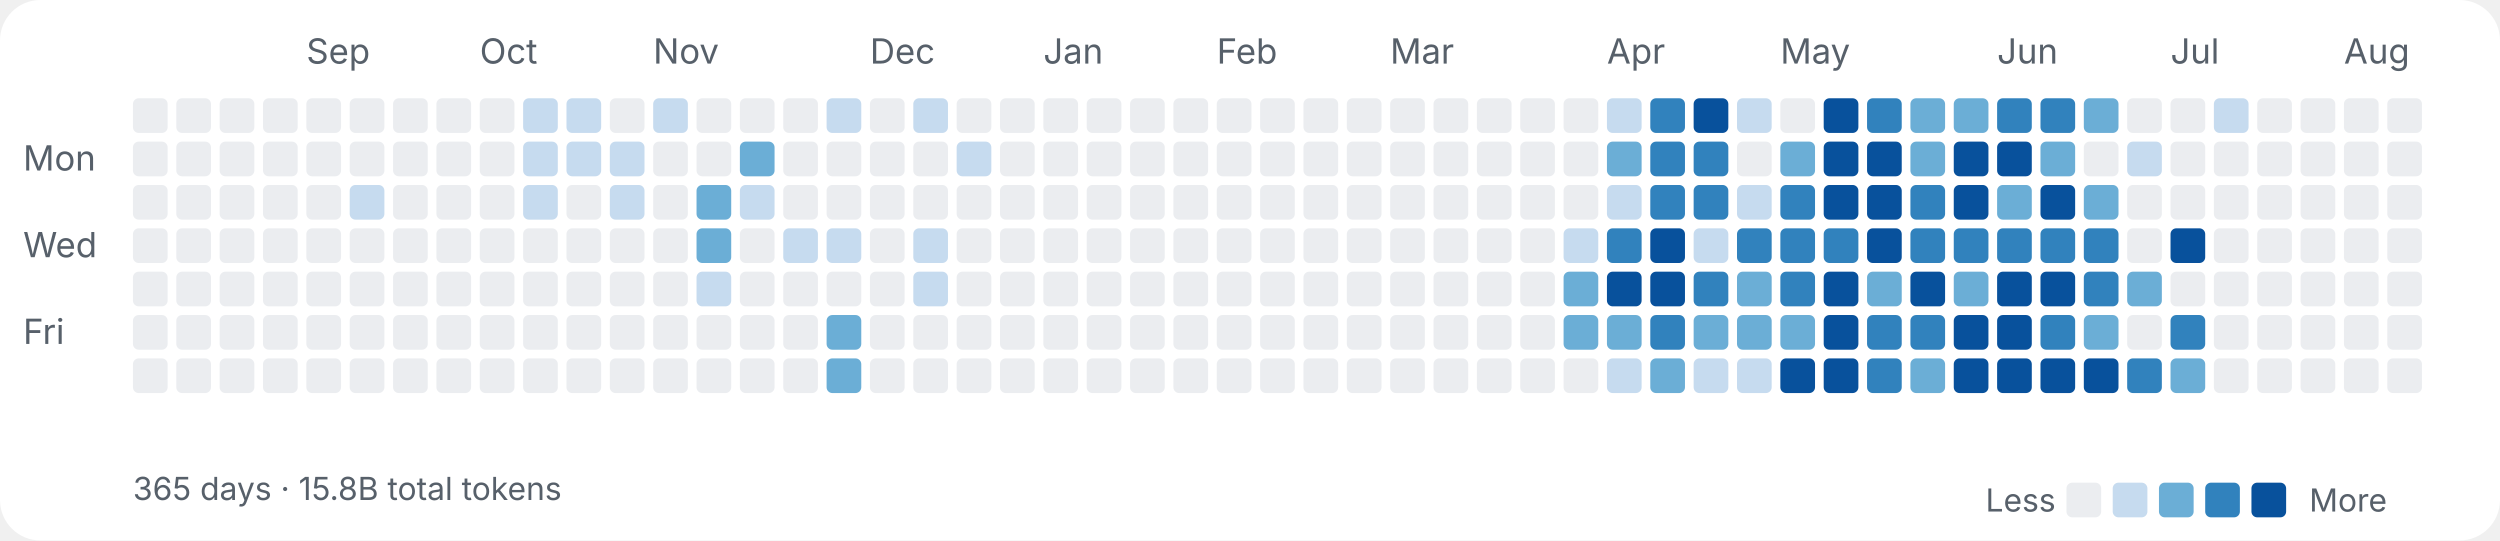
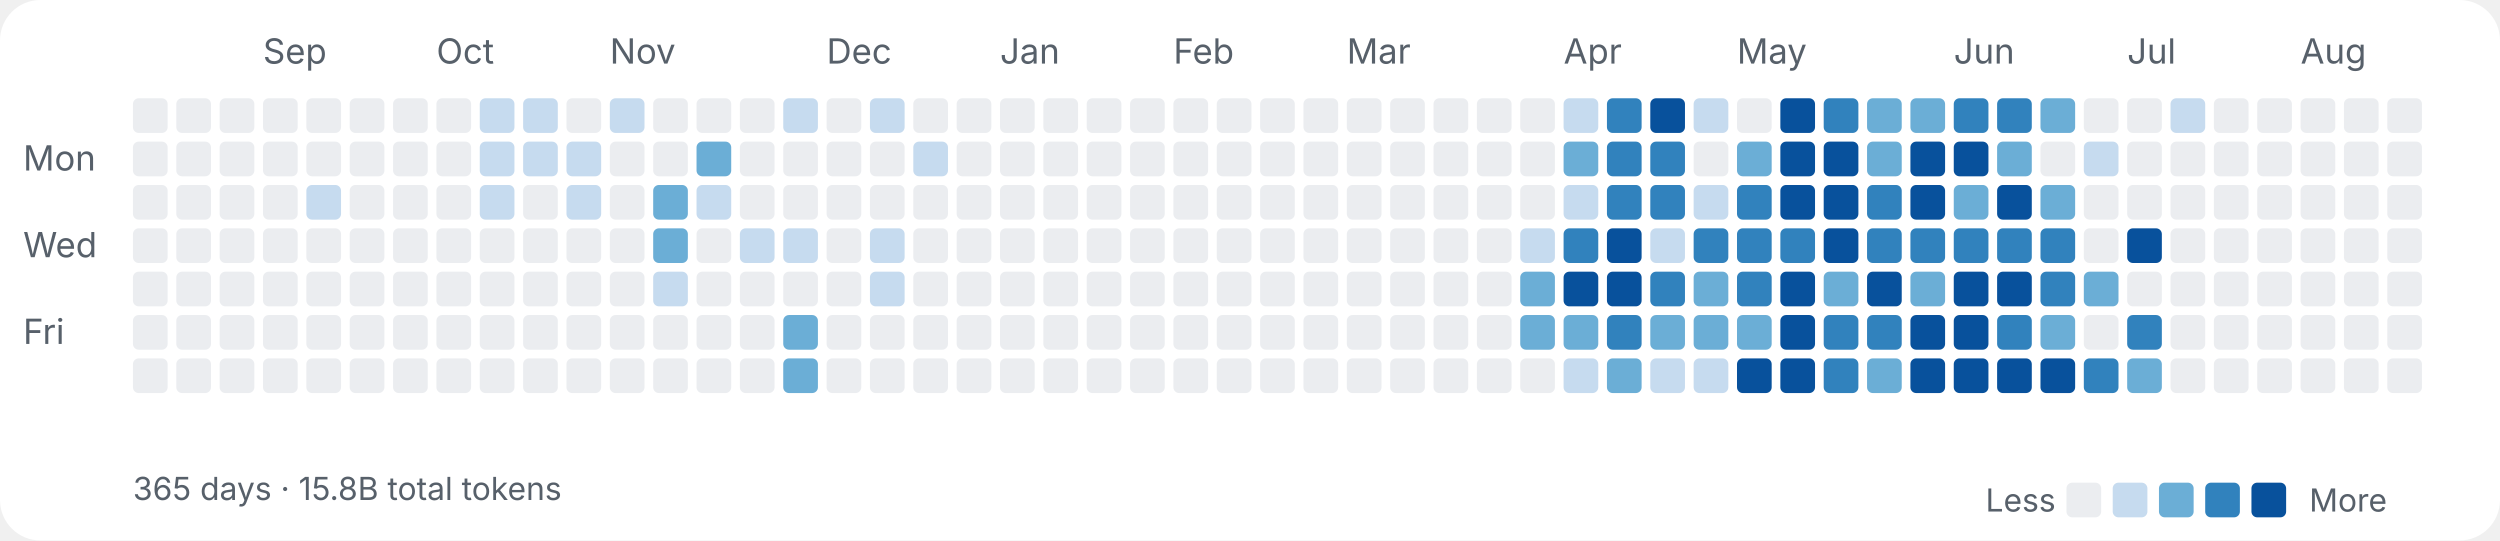
<svg xmlns="http://www.w3.org/2000/svg" width="865" height="187" viewBox="0 0 865 187" fill="none">
  <style>
.label{font:12px ui-sans-serif,system-ui,-apple-system,sans-serif;fill:#57606a}
.sub{font:11px ui-sans-serif,system-ui,-apple-system,sans-serif;fill:#57606a}
</style>
  <rect width="100%" height="100%" rx="14" fill="#ffffff" />
  <text class="label" x="8" y="59">Mon</text>
  <text class="label" x="8" y="89">Wed</text>
  <text class="label" x="8" y="119">Fri</text>
  <rect x="46" y="34" width="12" height="12" rx="2" fill="#ebedf0" />
  <rect x="46" y="49" width="12" height="12" rx="2" fill="#ebedf0" />
  <rect x="46" y="64" width="12" height="12" rx="2" fill="#ebedf0" />
  <rect x="46" y="79" width="12" height="12" rx="2" fill="#ebedf0" />
  <rect x="46" y="94" width="12" height="12" rx="2" fill="#ebedf0" />
  <rect x="46" y="109" width="12" height="12" rx="2" fill="#ebedf0" />
  <rect x="46" y="124" width="12" height="12" rx="2" fill="#ebedf0" />
  <rect x="61" y="34" width="12" height="12" rx="2" fill="#ebedf0" />
  <rect x="61" y="49" width="12" height="12" rx="2" fill="#ebedf0" />
  <rect x="61" y="64" width="12" height="12" rx="2" fill="#ebedf0" />
  <rect x="61" y="79" width="12" height="12" rx="2" fill="#ebedf0" />
  <rect x="61" y="94" width="12" height="12" rx="2" fill="#ebedf0" />
  <rect x="61" y="109" width="12" height="12" rx="2" fill="#ebedf0" />
  <rect x="61" y="124" width="12" height="12" rx="2" fill="#ebedf0" />
  <rect x="76" y="34" width="12" height="12" rx="2" fill="#ebedf0" />
  <rect x="76" y="49" width="12" height="12" rx="2" fill="#ebedf0" />
  <rect x="76" y="64" width="12" height="12" rx="2" fill="#ebedf0" />
  <rect x="76" y="79" width="12" height="12" rx="2" fill="#ebedf0" />
  <rect x="76" y="94" width="12" height="12" rx="2" fill="#ebedf0" />
  <rect x="76" y="109" width="12" height="12" rx="2" fill="#ebedf0" />
  <rect x="76" y="124" width="12" height="12" rx="2" fill="#ebedf0" />
+   <text class="label" x="91" y="22">Sep</text>
  <rect x="91" y="34" width="12" height="12" rx="2" fill="#ebedf0" />
  <rect x="91" y="49" width="12" height="12" rx="2" fill="#ebedf0" />
  <rect x="91" y="64" width="12" height="12" rx="2" fill="#ebedf0" />
  <rect x="91" y="79" width="12" height="12" rx="2" fill="#ebedf0" />
  <rect x="91" y="94" width="12" height="12" rx="2" fill="#ebedf0" />
  <rect x="91" y="109" width="12" height="12" rx="2" fill="#ebedf0" />
  <rect x="91" y="124" width="12" height="12" rx="2" fill="#ebedf0" />
-   <text class="label" x="106" y="22">Sep</text>
  <rect x="106" y="34" width="12" height="12" rx="2" fill="#ebedf0" />
  <rect x="106" y="49" width="12" height="12" rx="2" fill="#ebedf0" />
-   <rect x="106" y="64" width="12" height="12" rx="2" fill="#ebedf0" />
+   <rect x="106" y="64" width="12" height="12" rx="2" fill="#c6dbef" />
  <rect x="106" y="79" width="12" height="12" rx="2" fill="#ebedf0" />
  <rect x="106" y="94" width="12" height="12" rx="2" fill="#ebedf0" />
  <rect x="106" y="109" width="12" height="12" rx="2" fill="#ebedf0" />
  <rect x="106" y="124" width="12" height="12" rx="2" fill="#ebedf0" />
  <rect x="121" y="34" width="12" height="12" rx="2" fill="#ebedf0" />
  <rect x="121" y="49" width="12" height="12" rx="2" fill="#ebedf0" />
-   <rect x="121" y="64" width="12" height="12" rx="2" fill="#c6dbef" />
+   <rect x="121" y="64" width="12" height="12" rx="2" fill="#ebedf0" />
  <rect x="121" y="79" width="12" height="12" rx="2" fill="#ebedf0" />
  <rect x="121" y="94" width="12" height="12" rx="2" fill="#ebedf0" />
  <rect x="121" y="109" width="12" height="12" rx="2" fill="#ebedf0" />
  <rect x="121" y="124" width="12" height="12" rx="2" fill="#ebedf0" />
  <rect x="136" y="34" width="12" height="12" rx="2" fill="#ebedf0" />
  <rect x="136" y="49" width="12" height="12" rx="2" fill="#ebedf0" />
  <rect x="136" y="64" width="12" height="12" rx="2" fill="#ebedf0" />
  <rect x="136" y="79" width="12" height="12" rx="2" fill="#ebedf0" />
  <rect x="136" y="94" width="12" height="12" rx="2" fill="#ebedf0" />
  <rect x="136" y="109" width="12" height="12" rx="2" fill="#ebedf0" />
  <rect x="136" y="124" width="12" height="12" rx="2" fill="#ebedf0" />
+   <text class="label" x="151" y="22">Oct</text>
  <rect x="151" y="34" width="12" height="12" rx="2" fill="#ebedf0" />
  <rect x="151" y="49" width="12" height="12" rx="2" fill="#ebedf0" />
  <rect x="151" y="64" width="12" height="12" rx="2" fill="#ebedf0" />
  <rect x="151" y="79" width="12" height="12" rx="2" fill="#ebedf0" />
  <rect x="151" y="94" width="12" height="12" rx="2" fill="#ebedf0" />
  <rect x="151" y="109" width="12" height="12" rx="2" fill="#ebedf0" />
  <rect x="151" y="124" width="12" height="12" rx="2" fill="#ebedf0" />
-   <text class="label" x="166" y="22">Oct</text>
-   <rect x="166" y="34" width="12" height="12" rx="2" fill="#ebedf0" />
-   <rect x="166" y="49" width="12" height="12" rx="2" fill="#ebedf0" />
-   <rect x="166" y="64" width="12" height="12" rx="2" fill="#ebedf0" />
+   <rect x="166" y="34" width="12" height="12" rx="2" fill="#c6dbef" />
+   <rect x="166" y="49" width="12" height="12" rx="2" fill="#c6dbef" />
+   <rect x="166" y="64" width="12" height="12" rx="2" fill="#c6dbef" />
  <rect x="166" y="79" width="12" height="12" rx="2" fill="#ebedf0" />
  <rect x="166" y="94" width="12" height="12" rx="2" fill="#ebedf0" />
  <rect x="166" y="109" width="12" height="12" rx="2" fill="#ebedf0" />
  <rect x="166" y="124" width="12" height="12" rx="2" fill="#ebedf0" />
  <rect x="181" y="34" width="12" height="12" rx="2" fill="#c6dbef" />
  <rect x="181" y="49" width="12" height="12" rx="2" fill="#c6dbef" />
-   <rect x="181" y="64" width="12" height="12" rx="2" fill="#c6dbef" />
+   <rect x="181" y="64" width="12" height="12" rx="2" fill="#ebedf0" />
  <rect x="181" y="79" width="12" height="12" rx="2" fill="#ebedf0" />
  <rect x="181" y="94" width="12" height="12" rx="2" fill="#ebedf0" />
  <rect x="181" y="109" width="12" height="12" rx="2" fill="#ebedf0" />
  <rect x="181" y="124" width="12" height="12" rx="2" fill="#ebedf0" />
-   <rect x="196" y="34" width="12" height="12" rx="2" fill="#c6dbef" />
+   <rect x="196" y="34" width="12" height="12" rx="2" fill="#ebedf0" />
  <rect x="196" y="49" width="12" height="12" rx="2" fill="#c6dbef" />
-   <rect x="196" y="64" width="12" height="12" rx="2" fill="#ebedf0" />
+   <rect x="196" y="64" width="12" height="12" rx="2" fill="#c6dbef" />
  <rect x="196" y="79" width="12" height="12" rx="2" fill="#ebedf0" />
  <rect x="196" y="94" width="12" height="12" rx="2" fill="#ebedf0" />
  <rect x="196" y="109" width="12" height="12" rx="2" fill="#ebedf0" />
  <rect x="196" y="124" width="12" height="12" rx="2" fill="#ebedf0" />
-   <rect x="211" y="34" width="12" height="12" rx="2" fill="#ebedf0" />
-   <rect x="211" y="49" width="12" height="12" rx="2" fill="#c6dbef" />
-   <rect x="211" y="64" width="12" height="12" rx="2" fill="#c6dbef" />
+   <text class="label" x="211" y="22">Nov</text>
+   <rect x="211" y="34" width="12" height="12" rx="2" fill="#c6dbef" />
+   <rect x="211" y="49" width="12" height="12" rx="2" fill="#ebedf0" />
+   <rect x="211" y="64" width="12" height="12" rx="2" fill="#ebedf0" />
  <rect x="211" y="79" width="12" height="12" rx="2" fill="#ebedf0" />
  <rect x="211" y="94" width="12" height="12" rx="2" fill="#ebedf0" />
  <rect x="211" y="109" width="12" height="12" rx="2" fill="#ebedf0" />
  <rect x="211" y="124" width="12" height="12" rx="2" fill="#ebedf0" />
-   <text class="label" x="226" y="22">Nov</text>
-   <rect x="226" y="34" width="12" height="12" rx="2" fill="#c6dbef" />
+   <rect x="226" y="34" width="12" height="12" rx="2" fill="#ebedf0" />
  <rect x="226" y="49" width="12" height="12" rx="2" fill="#ebedf0" />
-   <rect x="226" y="64" width="12" height="12" rx="2" fill="#ebedf0" />
-   <rect x="226" y="79" width="12" height="12" rx="2" fill="#ebedf0" />
-   <rect x="226" y="94" width="12" height="12" rx="2" fill="#ebedf0" />
+   <rect x="226" y="64" width="12" height="12" rx="2" fill="#6baed6" />
+   <rect x="226" y="79" width="12" height="12" rx="2" fill="#6baed6" />
+   <rect x="226" y="94" width="12" height="12" rx="2" fill="#c6dbef" />
  <rect x="226" y="109" width="12" height="12" rx="2" fill="#ebedf0" />
  <rect x="226" y="124" width="12" height="12" rx="2" fill="#ebedf0" />
  <rect x="241" y="34" width="12" height="12" rx="2" fill="#ebedf0" />
-   <rect x="241" y="49" width="12" height="12" rx="2" fill="#ebedf0" />
-   <rect x="241" y="64" width="12" height="12" rx="2" fill="#6baed6" />
-   <rect x="241" y="79" width="12" height="12" rx="2" fill="#6baed6" />
-   <rect x="241" y="94" width="12" height="12" rx="2" fill="#c6dbef" />
+   <rect x="241" y="49" width="12" height="12" rx="2" fill="#6baed6" />
+   <rect x="241" y="64" width="12" height="12" rx="2" fill="#c6dbef" />
+   <rect x="241" y="79" width="12" height="12" rx="2" fill="#ebedf0" />
+   <rect x="241" y="94" width="12" height="12" rx="2" fill="#ebedf0" />
  <rect x="241" y="109" width="12" height="12" rx="2" fill="#ebedf0" />
  <rect x="241" y="124" width="12" height="12" rx="2" fill="#ebedf0" />
  <rect x="256" y="34" width="12" height="12" rx="2" fill="#ebedf0" />
-   <rect x="256" y="49" width="12" height="12" rx="2" fill="#6baed6" />
-   <rect x="256" y="64" width="12" height="12" rx="2" fill="#c6dbef" />
-   <rect x="256" y="79" width="12" height="12" rx="2" fill="#ebedf0" />
+   <rect x="256" y="49" width="12" height="12" rx="2" fill="#ebedf0" />
+   <rect x="256" y="64" width="12" height="12" rx="2" fill="#ebedf0" />
+   <rect x="256" y="79" width="12" height="12" rx="2" fill="#c6dbef" />
  <rect x="256" y="94" width="12" height="12" rx="2" fill="#ebedf0" />
  <rect x="256" y="109" width="12" height="12" rx="2" fill="#ebedf0" />
  <rect x="256" y="124" width="12" height="12" rx="2" fill="#ebedf0" />
-   <rect x="271" y="34" width="12" height="12" rx="2" fill="#ebedf0" />
+   <rect x="271" y="34" width="12" height="12" rx="2" fill="#c6dbef" />
  <rect x="271" y="49" width="12" height="12" rx="2" fill="#ebedf0" />
  <rect x="271" y="64" width="12" height="12" rx="2" fill="#ebedf0" />
  <rect x="271" y="79" width="12" height="12" rx="2" fill="#c6dbef" />
  <rect x="271" y="94" width="12" height="12" rx="2" fill="#ebedf0" />
-   <rect x="271" y="109" width="12" height="12" rx="2" fill="#ebedf0" />
-   <rect x="271" y="124" width="12" height="12" rx="2" fill="#ebedf0" />
-   <rect x="286" y="34" width="12" height="12" rx="2" fill="#c6dbef" />
+   <rect x="271" y="109" width="12" height="12" rx="2" fill="#6baed6" />
+   <rect x="271" y="124" width="12" height="12" rx="2" fill="#6baed6" />
+   <text class="label" x="286" y="22">Dec</text>
+   <rect x="286" y="34" width="12" height="12" rx="2" fill="#ebedf0" />
  <rect x="286" y="49" width="12" height="12" rx="2" fill="#ebedf0" />
  <rect x="286" y="64" width="12" height="12" rx="2" fill="#ebedf0" />
-   <rect x="286" y="79" width="12" height="12" rx="2" fill="#c6dbef" />
+   <rect x="286" y="79" width="12" height="12" rx="2" fill="#ebedf0" />
  <rect x="286" y="94" width="12" height="12" rx="2" fill="#ebedf0" />
-   <rect x="286" y="109" width="12" height="12" rx="2" fill="#6baed6" />
-   <rect x="286" y="124" width="12" height="12" rx="2" fill="#6baed6" />
-   <text class="label" x="301" y="22">Dec</text>
-   <rect x="301" y="34" width="12" height="12" rx="2" fill="#ebedf0" />
+   <rect x="286" y="109" width="12" height="12" rx="2" fill="#ebedf0" />
+   <rect x="286" y="124" width="12" height="12" rx="2" fill="#ebedf0" />
+   <rect x="301" y="34" width="12" height="12" rx="2" fill="#c6dbef" />
  <rect x="301" y="49" width="12" height="12" rx="2" fill="#ebedf0" />
  <rect x="301" y="64" width="12" height="12" rx="2" fill="#ebedf0" />
-   <rect x="301" y="79" width="12" height="12" rx="2" fill="#ebedf0" />
-   <rect x="301" y="94" width="12" height="12" rx="2" fill="#ebedf0" />
+   <rect x="301" y="79" width="12" height="12" rx="2" fill="#c6dbef" />
+   <rect x="301" y="94" width="12" height="12" rx="2" fill="#c6dbef" />
  <rect x="301" y="109" width="12" height="12" rx="2" fill="#ebedf0" />
  <rect x="301" y="124" width="12" height="12" rx="2" fill="#ebedf0" />
-   <rect x="316" y="34" width="12" height="12" rx="2" fill="#c6dbef" />
-   <rect x="316" y="49" width="12" height="12" rx="2" fill="#ebedf0" />
+   <rect x="316" y="34" width="12" height="12" rx="2" fill="#ebedf0" />
+   <rect x="316" y="49" width="12" height="12" rx="2" fill="#c6dbef" />
  <rect x="316" y="64" width="12" height="12" rx="2" fill="#ebedf0" />
-   <rect x="316" y="79" width="12" height="12" rx="2" fill="#c6dbef" />
-   <rect x="316" y="94" width="12" height="12" rx="2" fill="#c6dbef" />
+   <rect x="316" y="79" width="12" height="12" rx="2" fill="#ebedf0" />
+   <rect x="316" y="94" width="12" height="12" rx="2" fill="#ebedf0" />
  <rect x="316" y="109" width="12" height="12" rx="2" fill="#ebedf0" />
  <rect x="316" y="124" width="12" height="12" rx="2" fill="#ebedf0" />
  <rect x="331" y="34" width="12" height="12" rx="2" fill="#ebedf0" />
-   <rect x="331" y="49" width="12" height="12" rx="2" fill="#c6dbef" />
+   <rect x="331" y="49" width="12" height="12" rx="2" fill="#ebedf0" />
  <rect x="331" y="64" width="12" height="12" rx="2" fill="#ebedf0" />
  <rect x="331" y="79" width="12" height="12" rx="2" fill="#ebedf0" />
  <rect x="331" y="94" width="12" height="12" rx="2" fill="#ebedf0" />
  <rect x="331" y="109" width="12" height="12" rx="2" fill="#ebedf0" />
  <rect x="331" y="124" width="12" height="12" rx="2" fill="#ebedf0" />
+   <text class="label" x="346" y="22">Jan</text>
  <rect x="346" y="34" width="12" height="12" rx="2" fill="#ebedf0" />
  <rect x="346" y="49" width="12" height="12" rx="2" fill="#ebedf0" />
  <rect x="346" y="64" width="12" height="12" rx="2" fill="#ebedf0" />
  <rect x="346" y="79" width="12" height="12" rx="2" fill="#ebedf0" />
  <rect x="346" y="94" width="12" height="12" rx="2" fill="#ebedf0" />
  <rect x="346" y="109" width="12" height="12" rx="2" fill="#ebedf0" />
  <rect x="346" y="124" width="12" height="12" rx="2" fill="#ebedf0" />
-   <text class="label" x="361" y="22">Jan</text>
  <rect x="361" y="34" width="12" height="12" rx="2" fill="#ebedf0" />
  <rect x="361" y="49" width="12" height="12" rx="2" fill="#ebedf0" />
  <rect x="361" y="64" width="12" height="12" rx="2" fill="#ebedf0" />
  <rect x="361" y="79" width="12" height="12" rx="2" fill="#ebedf0" />
  <rect x="361" y="94" width="12" height="12" rx="2" fill="#ebedf0" />
  <rect x="361" y="109" width="12" height="12" rx="2" fill="#ebedf0" />
  <rect x="361" y="124" width="12" height="12" rx="2" fill="#ebedf0" />
  <rect x="376" y="34" width="12" height="12" rx="2" fill="#ebedf0" />
  <rect x="376" y="49" width="12" height="12" rx="2" fill="#ebedf0" />
  <rect x="376" y="64" width="12" height="12" rx="2" fill="#ebedf0" />
  <rect x="376" y="79" width="12" height="12" rx="2" fill="#ebedf0" />
  <rect x="376" y="94" width="12" height="12" rx="2" fill="#ebedf0" />
  <rect x="376" y="109" width="12" height="12" rx="2" fill="#ebedf0" />
  <rect x="376" y="124" width="12" height="12" rx="2" fill="#ebedf0" />
  <rect x="391" y="34" width="12" height="12" rx="2" fill="#ebedf0" />
  <rect x="391" y="49" width="12" height="12" rx="2" fill="#ebedf0" />
  <rect x="391" y="64" width="12" height="12" rx="2" fill="#ebedf0" />
  <rect x="391" y="79" width="12" height="12" rx="2" fill="#ebedf0" />
  <rect x="391" y="94" width="12" height="12" rx="2" fill="#ebedf0" />
  <rect x="391" y="109" width="12" height="12" rx="2" fill="#ebedf0" />
  <rect x="391" y="124" width="12" height="12" rx="2" fill="#ebedf0" />
+   <text class="label" x="406" y="22">Feb</text>
  <rect x="406" y="34" width="12" height="12" rx="2" fill="#ebedf0" />
  <rect x="406" y="49" width="12" height="12" rx="2" fill="#ebedf0" />
  <rect x="406" y="64" width="12" height="12" rx="2" fill="#ebedf0" />
  <rect x="406" y="79" width="12" height="12" rx="2" fill="#ebedf0" />
  <rect x="406" y="94" width="12" height="12" rx="2" fill="#ebedf0" />
  <rect x="406" y="109" width="12" height="12" rx="2" fill="#ebedf0" />
  <rect x="406" y="124" width="12" height="12" rx="2" fill="#ebedf0" />
-   <text class="label" x="421" y="22">Feb</text>
  <rect x="421" y="34" width="12" height="12" rx="2" fill="#ebedf0" />
  <rect x="421" y="49" width="12" height="12" rx="2" fill="#ebedf0" />
  <rect x="421" y="64" width="12" height="12" rx="2" fill="#ebedf0" />
  <rect x="421" y="79" width="12" height="12" rx="2" fill="#ebedf0" />
  <rect x="421" y="94" width="12" height="12" rx="2" fill="#ebedf0" />
  <rect x="421" y="109" width="12" height="12" rx="2" fill="#ebedf0" />
  <rect x="421" y="124" width="12" height="12" rx="2" fill="#ebedf0" />
  <rect x="436" y="34" width="12" height="12" rx="2" fill="#ebedf0" />
  <rect x="436" y="49" width="12" height="12" rx="2" fill="#ebedf0" />
  <rect x="436" y="64" width="12" height="12" rx="2" fill="#ebedf0" />
  <rect x="436" y="79" width="12" height="12" rx="2" fill="#ebedf0" />
  <rect x="436" y="94" width="12" height="12" rx="2" fill="#ebedf0" />
  <rect x="436" y="109" width="12" height="12" rx="2" fill="#ebedf0" />
  <rect x="436" y="124" width="12" height="12" rx="2" fill="#ebedf0" />
  <rect x="451" y="34" width="12" height="12" rx="2" fill="#ebedf0" />
  <rect x="451" y="49" width="12" height="12" rx="2" fill="#ebedf0" />
  <rect x="451" y="64" width="12" height="12" rx="2" fill="#ebedf0" />
  <rect x="451" y="79" width="12" height="12" rx="2" fill="#ebedf0" />
  <rect x="451" y="94" width="12" height="12" rx="2" fill="#ebedf0" />
  <rect x="451" y="109" width="12" height="12" rx="2" fill="#ebedf0" />
  <rect x="451" y="124" width="12" height="12" rx="2" fill="#ebedf0" />
+   <text class="label" x="466" y="22">Mar</text>
  <rect x="466" y="34" width="12" height="12" rx="2" fill="#ebedf0" />
  <rect x="466" y="49" width="12" height="12" rx="2" fill="#ebedf0" />
  <rect x="466" y="64" width="12" height="12" rx="2" fill="#ebedf0" />
  <rect x="466" y="79" width="12" height="12" rx="2" fill="#ebedf0" />
  <rect x="466" y="94" width="12" height="12" rx="2" fill="#ebedf0" />
  <rect x="466" y="109" width="12" height="12" rx="2" fill="#ebedf0" />
  <rect x="466" y="124" width="12" height="12" rx="2" fill="#ebedf0" />
-   <text class="label" x="481" y="22">Mar</text>
  <rect x="481" y="34" width="12" height="12" rx="2" fill="#ebedf0" />
  <rect x="481" y="49" width="12" height="12" rx="2" fill="#ebedf0" />
  <rect x="481" y="64" width="12" height="12" rx="2" fill="#ebedf0" />
  <rect x="481" y="79" width="12" height="12" rx="2" fill="#ebedf0" />
  <rect x="481" y="94" width="12" height="12" rx="2" fill="#ebedf0" />
  <rect x="481" y="109" width="12" height="12" rx="2" fill="#ebedf0" />
  <rect x="481" y="124" width="12" height="12" rx="2" fill="#ebedf0" />
  <rect x="496" y="34" width="12" height="12" rx="2" fill="#ebedf0" />
  <rect x="496" y="49" width="12" height="12" rx="2" fill="#ebedf0" />
  <rect x="496" y="64" width="12" height="12" rx="2" fill="#ebedf0" />
  <rect x="496" y="79" width="12" height="12" rx="2" fill="#ebedf0" />
  <rect x="496" y="94" width="12" height="12" rx="2" fill="#ebedf0" />
  <rect x="496" y="109" width="12" height="12" rx="2" fill="#ebedf0" />
  <rect x="496" y="124" width="12" height="12" rx="2" fill="#ebedf0" />
  <rect x="511" y="34" width="12" height="12" rx="2" fill="#ebedf0" />
  <rect x="511" y="49" width="12" height="12" rx="2" fill="#ebedf0" />
  <rect x="511" y="64" width="12" height="12" rx="2" fill="#ebedf0" />
  <rect x="511" y="79" width="12" height="12" rx="2" fill="#ebedf0" />
  <rect x="511" y="94" width="12" height="12" rx="2" fill="#ebedf0" />
  <rect x="511" y="109" width="12" height="12" rx="2" fill="#ebedf0" />
  <rect x="511" y="124" width="12" height="12" rx="2" fill="#ebedf0" />
  <rect x="526" y="34" width="12" height="12" rx="2" fill="#ebedf0" />
  <rect x="526" y="49" width="12" height="12" rx="2" fill="#ebedf0" />
  <rect x="526" y="64" width="12" height="12" rx="2" fill="#ebedf0" />
-   <rect x="526" y="79" width="12" height="12" rx="2" fill="#ebedf0" />
-   <rect x="526" y="94" width="12" height="12" rx="2" fill="#ebedf0" />
-   <rect x="526" y="109" width="12" height="12" rx="2" fill="#ebedf0" />
+   <rect x="526" y="79" width="12" height="12" rx="2" fill="#c6dbef" />
+   <rect x="526" y="94" width="12" height="12" rx="2" fill="#6baed6" />
+   <rect x="526" y="109" width="12" height="12" rx="2" fill="#6baed6" />
  <rect x="526" y="124" width="12" height="12" rx="2" fill="#ebedf0" />
-   <rect x="541" y="34" width="12" height="12" rx="2" fill="#ebedf0" />
-   <rect x="541" y="49" width="12" height="12" rx="2" fill="#ebedf0" />
-   <rect x="541" y="64" width="12" height="12" rx="2" fill="#ebedf0" />
-   <rect x="541" y="79" width="12" height="12" rx="2" fill="#c6dbef" />
-   <rect x="541" y="94" width="12" height="12" rx="2" fill="#6baed6" />
+   <text class="label" x="541" y="22">Apr</text>
+   <rect x="541" y="34" width="12" height="12" rx="2" fill="#c6dbef" />
+   <rect x="541" y="49" width="12" height="12" rx="2" fill="#6baed6" />
+   <rect x="541" y="64" width="12" height="12" rx="2" fill="#c6dbef" />
+   <rect x="541" y="79" width="12" height="12" rx="2" fill="#3182bd" />
+   <rect x="541" y="94" width="12" height="12" rx="2" fill="#08519c" />
  <rect x="541" y="109" width="12" height="12" rx="2" fill="#6baed6" />
-   <rect x="541" y="124" width="12" height="12" rx="2" fill="#ebedf0" />
-   <text class="label" x="556" y="22">Apr</text>
-   <rect x="556" y="34" width="12" height="12" rx="2" fill="#c6dbef" />
-   <rect x="556" y="49" width="12" height="12" rx="2" fill="#6baed6" />
-   <rect x="556" y="64" width="12" height="12" rx="2" fill="#c6dbef" />
-   <rect x="556" y="79" width="12" height="12" rx="2" fill="#3182bd" />
+   <rect x="541" y="124" width="12" height="12" rx="2" fill="#c6dbef" />
+   <rect x="556" y="34" width="12" height="12" rx="2" fill="#3182bd" />
+   <rect x="556" y="49" width="12" height="12" rx="2" fill="#3182bd" />
+   <rect x="556" y="64" width="12" height="12" rx="2" fill="#3182bd" />
+   <rect x="556" y="79" width="12" height="12" rx="2" fill="#08519c" />
  <rect x="556" y="94" width="12" height="12" rx="2" fill="#08519c" />
-   <rect x="556" y="109" width="12" height="12" rx="2" fill="#6baed6" />
-   <rect x="556" y="124" width="12" height="12" rx="2" fill="#c6dbef" />
-   <rect x="571" y="34" width="12" height="12" rx="2" fill="#3182bd" />
+   <rect x="556" y="109" width="12" height="12" rx="2" fill="#3182bd" />
+   <rect x="556" y="124" width="12" height="12" rx="2" fill="#6baed6" />
+   <rect x="571" y="34" width="12" height="12" rx="2" fill="#08519c" />
  <rect x="571" y="49" width="12" height="12" rx="2" fill="#3182bd" />
  <rect x="571" y="64" width="12" height="12" rx="2" fill="#3182bd" />
-   <rect x="571" y="79" width="12" height="12" rx="2" fill="#08519c" />
-   <rect x="571" y="94" width="12" height="12" rx="2" fill="#08519c" />
-   <rect x="571" y="109" width="12" height="12" rx="2" fill="#3182bd" />
-   <rect x="571" y="124" width="12" height="12" rx="2" fill="#6baed6" />
-   <rect x="586" y="34" width="12" height="12" rx="2" fill="#08519c" />
-   <rect x="586" y="49" width="12" height="12" rx="2" fill="#3182bd" />
-   <rect x="586" y="64" width="12" height="12" rx="2" fill="#3182bd" />
-   <rect x="586" y="79" width="12" height="12" rx="2" fill="#c6dbef" />
-   <rect x="586" y="94" width="12" height="12" rx="2" fill="#3182bd" />
+   <rect x="571" y="79" width="12" height="12" rx="2" fill="#c6dbef" />
+   <rect x="571" y="94" width="12" height="12" rx="2" fill="#3182bd" />
+   <rect x="571" y="109" width="12" height="12" rx="2" fill="#6baed6" />
+   <rect x="571" y="124" width="12" height="12" rx="2" fill="#c6dbef" />
+   <rect x="586" y="34" width="12" height="12" rx="2" fill="#c6dbef" />
+   <rect x="586" y="49" width="12" height="12" rx="2" fill="#ebedf0" />
+   <rect x="586" y="64" width="12" height="12" rx="2" fill="#c6dbef" />
+   <rect x="586" y="79" width="12" height="12" rx="2" fill="#3182bd" />
+   <rect x="586" y="94" width="12" height="12" rx="2" fill="#6baed6" />
  <rect x="586" y="109" width="12" height="12" rx="2" fill="#6baed6" />
  <rect x="586" y="124" width="12" height="12" rx="2" fill="#c6dbef" />
-   <rect x="601" y="34" width="12" height="12" rx="2" fill="#c6dbef" />
-   <rect x="601" y="49" width="12" height="12" rx="2" fill="#ebedf0" />
-   <rect x="601" y="64" width="12" height="12" rx="2" fill="#c6dbef" />
+   <text class="label" x="601" y="22">May</text>
+   <rect x="601" y="34" width="12" height="12" rx="2" fill="#ebedf0" />
+   <rect x="601" y="49" width="12" height="12" rx="2" fill="#6baed6" />
+   <rect x="601" y="64" width="12" height="12" rx="2" fill="#3182bd" />
  <rect x="601" y="79" width="12" height="12" rx="2" fill="#3182bd" />
-   <rect x="601" y="94" width="12" height="12" rx="2" fill="#6baed6" />
+   <rect x="601" y="94" width="12" height="12" rx="2" fill="#3182bd" />
  <rect x="601" y="109" width="12" height="12" rx="2" fill="#6baed6" />
-   <rect x="601" y="124" width="12" height="12" rx="2" fill="#c6dbef" />
-   <text class="label" x="616" y="22">May</text>
-   <rect x="616" y="34" width="12" height="12" rx="2" fill="#ebedf0" />
-   <rect x="616" y="49" width="12" height="12" rx="2" fill="#6baed6" />
-   <rect x="616" y="64" width="12" height="12" rx="2" fill="#3182bd" />
+   <rect x="601" y="124" width="12" height="12" rx="2" fill="#08519c" />
+   <rect x="616" y="34" width="12" height="12" rx="2" fill="#08519c" />
+   <rect x="616" y="49" width="12" height="12" rx="2" fill="#08519c" />
+   <rect x="616" y="64" width="12" height="12" rx="2" fill="#08519c" />
  <rect x="616" y="79" width="12" height="12" rx="2" fill="#3182bd" />
-   <rect x="616" y="94" width="12" height="12" rx="2" fill="#3182bd" />
-   <rect x="616" y="109" width="12" height="12" rx="2" fill="#6baed6" />
+   <rect x="616" y="94" width="12" height="12" rx="2" fill="#08519c" />
+   <rect x="616" y="109" width="12" height="12" rx="2" fill="#08519c" />
  <rect x="616" y="124" width="12" height="12" rx="2" fill="#08519c" />
-   <rect x="631" y="34" width="12" height="12" rx="2" fill="#08519c" />
+   <rect x="631" y="34" width="12" height="12" rx="2" fill="#3182bd" />
  <rect x="631" y="49" width="12" height="12" rx="2" fill="#08519c" />
  <rect x="631" y="64" width="12" height="12" rx="2" fill="#08519c" />
-   <rect x="631" y="79" width="12" height="12" rx="2" fill="#3182bd" />
-   <rect x="631" y="94" width="12" height="12" rx="2" fill="#08519c" />
-   <rect x="631" y="109" width="12" height="12" rx="2" fill="#08519c" />
-   <rect x="631" y="124" width="12" height="12" rx="2" fill="#08519c" />
-   <rect x="646" y="34" width="12" height="12" rx="2" fill="#3182bd" />
-   <rect x="646" y="49" width="12" height="12" rx="2" fill="#08519c" />
-   <rect x="646" y="64" width="12" height="12" rx="2" fill="#08519c" />
-   <rect x="646" y="79" width="12" height="12" rx="2" fill="#08519c" />
-   <rect x="646" y="94" width="12" height="12" rx="2" fill="#6baed6" />
+   <rect x="631" y="79" width="12" height="12" rx="2" fill="#08519c" />
+   <rect x="631" y="94" width="12" height="12" rx="2" fill="#6baed6" />
+   <rect x="631" y="109" width="12" height="12" rx="2" fill="#3182bd" />
+   <rect x="631" y="124" width="12" height="12" rx="2" fill="#3182bd" />
+   <rect x="646" y="34" width="12" height="12" rx="2" fill="#6baed6" />
+   <rect x="646" y="49" width="12" height="12" rx="2" fill="#6baed6" />
+   <rect x="646" y="64" width="12" height="12" rx="2" fill="#3182bd" />
+   <rect x="646" y="79" width="12" height="12" rx="2" fill="#3182bd" />
+   <rect x="646" y="94" width="12" height="12" rx="2" fill="#08519c" />
  <rect x="646" y="109" width="12" height="12" rx="2" fill="#3182bd" />
-   <rect x="646" y="124" width="12" height="12" rx="2" fill="#3182bd" />
+   <rect x="646" y="124" width="12" height="12" rx="2" fill="#6baed6" />
  <rect x="661" y="34" width="12" height="12" rx="2" fill="#6baed6" />
-   <rect x="661" y="49" width="12" height="12" rx="2" fill="#6baed6" />
-   <rect x="661" y="64" width="12" height="12" rx="2" fill="#3182bd" />
+   <rect x="661" y="49" width="12" height="12" rx="2" fill="#08519c" />
+   <rect x="661" y="64" width="12" height="12" rx="2" fill="#08519c" />
  <rect x="661" y="79" width="12" height="12" rx="2" fill="#3182bd" />
-   <rect x="661" y="94" width="12" height="12" rx="2" fill="#08519c" />
-   <rect x="661" y="109" width="12" height="12" rx="2" fill="#3182bd" />
-   <rect x="661" y="124" width="12" height="12" rx="2" fill="#6baed6" />
-   <rect x="676" y="34" width="12" height="12" rx="2" fill="#6baed6" />
+   <rect x="661" y="94" width="12" height="12" rx="2" fill="#6baed6" />
+   <rect x="661" y="109" width="12" height="12" rx="2" fill="#08519c" />
+   <rect x="661" y="124" width="12" height="12" rx="2" fill="#08519c" />
+   <text class="label" x="676" y="22">Jun</text>
+   <rect x="676" y="34" width="12" height="12" rx="2" fill="#3182bd" />
  <rect x="676" y="49" width="12" height="12" rx="2" fill="#08519c" />
-   <rect x="676" y="64" width="12" height="12" rx="2" fill="#08519c" />
+   <rect x="676" y="64" width="12" height="12" rx="2" fill="#6baed6" />
  <rect x="676" y="79" width="12" height="12" rx="2" fill="#3182bd" />
-   <rect x="676" y="94" width="12" height="12" rx="2" fill="#6baed6" />
+   <rect x="676" y="94" width="12" height="12" rx="2" fill="#08519c" />
  <rect x="676" y="109" width="12" height="12" rx="2" fill="#08519c" />
  <rect x="676" y="124" width="12" height="12" rx="2" fill="#08519c" />
-   <text class="label" x="691" y="22">Jun</text>
  <rect x="691" y="34" width="12" height="12" rx="2" fill="#3182bd" />
-   <rect x="691" y="49" width="12" height="12" rx="2" fill="#08519c" />
-   <rect x="691" y="64" width="12" height="12" rx="2" fill="#6baed6" />
+   <rect x="691" y="49" width="12" height="12" rx="2" fill="#6baed6" />
+   <rect x="691" y="64" width="12" height="12" rx="2" fill="#08519c" />
  <rect x="691" y="79" width="12" height="12" rx="2" fill="#3182bd" />
  <rect x="691" y="94" width="12" height="12" rx="2" fill="#08519c" />
-   <rect x="691" y="109" width="12" height="12" rx="2" fill="#08519c" />
+   <rect x="691" y="109" width="12" height="12" rx="2" fill="#3182bd" />
  <rect x="691" y="124" width="12" height="12" rx="2" fill="#08519c" />
-   <rect x="706" y="34" width="12" height="12" rx="2" fill="#3182bd" />
-   <rect x="706" y="49" width="12" height="12" rx="2" fill="#6baed6" />
-   <rect x="706" y="64" width="12" height="12" rx="2" fill="#08519c" />
+   <rect x="706" y="34" width="12" height="12" rx="2" fill="#6baed6" />
+   <rect x="706" y="49" width="12" height="12" rx="2" fill="#ebedf0" />
+   <rect x="706" y="64" width="12" height="12" rx="2" fill="#6baed6" />
  <rect x="706" y="79" width="12" height="12" rx="2" fill="#3182bd" />
-   <rect x="706" y="94" width="12" height="12" rx="2" fill="#08519c" />
-   <rect x="706" y="109" width="12" height="12" rx="2" fill="#3182bd" />
+   <rect x="706" y="94" width="12" height="12" rx="2" fill="#3182bd" />
+   <rect x="706" y="109" width="12" height="12" rx="2" fill="#6baed6" />
  <rect x="706" y="124" width="12" height="12" rx="2" fill="#08519c" />
-   <rect x="721" y="34" width="12" height="12" rx="2" fill="#6baed6" />
-   <rect x="721" y="49" width="12" height="12" rx="2" fill="#ebedf0" />
-   <rect x="721" y="64" width="12" height="12" rx="2" fill="#6baed6" />
-   <rect x="721" y="79" width="12" height="12" rx="2" fill="#3182bd" />
-   <rect x="721" y="94" width="12" height="12" rx="2" fill="#3182bd" />
-   <rect x="721" y="109" width="12" height="12" rx="2" fill="#6baed6" />
-   <rect x="721" y="124" width="12" height="12" rx="2" fill="#08519c" />
+   <rect x="721" y="34" width="12" height="12" rx="2" fill="#ebedf0" />
+   <rect x="721" y="49" width="12" height="12" rx="2" fill="#c6dbef" />
+   <rect x="721" y="64" width="12" height="12" rx="2" fill="#ebedf0" />
+   <rect x="721" y="79" width="12" height="12" rx="2" fill="#ebedf0" />
+   <rect x="721" y="94" width="12" height="12" rx="2" fill="#6baed6" />
+   <rect x="721" y="109" width="12" height="12" rx="2" fill="#ebedf0" />
+   <rect x="721" y="124" width="12" height="12" rx="2" fill="#3182bd" />
+   <text class="label" x="736" y="22">Jul</text>
  <rect x="736" y="34" width="12" height="12" rx="2" fill="#ebedf0" />
-   <rect x="736" y="49" width="12" height="12" rx="2" fill="#c6dbef" />
+   <rect x="736" y="49" width="12" height="12" rx="2" fill="#ebedf0" />
  <rect x="736" y="64" width="12" height="12" rx="2" fill="#ebedf0" />
-   <rect x="736" y="79" width="12" height="12" rx="2" fill="#ebedf0" />
-   <rect x="736" y="94" width="12" height="12" rx="2" fill="#6baed6" />
-   <rect x="736" y="109" width="12" height="12" rx="2" fill="#ebedf0" />
-   <rect x="736" y="124" width="12" height="12" rx="2" fill="#3182bd" />
-   <text class="label" x="751" y="22">Jul</text>
-   <rect x="751" y="34" width="12" height="12" rx="2" fill="#ebedf0" />
+   <rect x="736" y="79" width="12" height="12" rx="2" fill="#08519c" />
+   <rect x="736" y="94" width="12" height="12" rx="2" fill="#ebedf0" />
+   <rect x="736" y="109" width="12" height="12" rx="2" fill="#3182bd" />
+   <rect x="736" y="124" width="12" height="12" rx="2" fill="#6baed6" />
+   <rect x="751" y="34" width="12" height="12" rx="2" fill="#c6dbef" />
  <rect x="751" y="49" width="12" height="12" rx="2" fill="#ebedf0" />
  <rect x="751" y="64" width="12" height="12" rx="2" fill="#ebedf0" />
-   <rect x="751" y="79" width="12" height="12" rx="2" fill="#08519c" />
+   <rect x="751" y="79" width="12" height="12" rx="2" fill="#ebedf0" />
  <rect x="751" y="94" width="12" height="12" rx="2" fill="#ebedf0" />
-   <rect x="751" y="109" width="12" height="12" rx="2" fill="#3182bd" />
-   <rect x="751" y="124" width="12" height="12" rx="2" fill="#6baed6" />
-   <rect x="766" y="34" width="12" height="12" rx="2" fill="#c6dbef" />
+   <rect x="751" y="109" width="12" height="12" rx="2" fill="#ebedf0" />
+   <rect x="751" y="124" width="12" height="12" rx="2" fill="#ebedf0" />
+   <rect x="766" y="34" width="12" height="12" rx="2" fill="#ebedf0" />
  <rect x="766" y="49" width="12" height="12" rx="2" fill="#ebedf0" />
  <rect x="766" y="64" width="12" height="12" rx="2" fill="#ebedf0" />
  <rect x="766" y="79" width="12" height="12" rx="2" fill="#ebedf0" />
  <rect x="766" y="94" width="12" height="12" rx="2" fill="#ebedf0" />
  <rect x="766" y="109" width="12" height="12" rx="2" fill="#ebedf0" />
  <rect x="766" y="124" width="12" height="12" rx="2" fill="#ebedf0" />
  <rect x="781" y="34" width="12" height="12" rx="2" fill="#ebedf0" />
  <rect x="781" y="49" width="12" height="12" rx="2" fill="#ebedf0" />
  <rect x="781" y="64" width="12" height="12" rx="2" fill="#ebedf0" />
  <rect x="781" y="79" width="12" height="12" rx="2" fill="#ebedf0" />
  <rect x="781" y="94" width="12" height="12" rx="2" fill="#ebedf0" />
  <rect x="781" y="109" width="12" height="12" rx="2" fill="#ebedf0" />
  <rect x="781" y="124" width="12" height="12" rx="2" fill="#ebedf0" />
+   <text class="label" x="796" y="22">Aug</text>
  <rect x="796" y="34" width="12" height="12" rx="2" fill="#ebedf0" />
  <rect x="796" y="49" width="12" height="12" rx="2" fill="#ebedf0" />
  <rect x="796" y="64" width="12" height="12" rx="2" fill="#ebedf0" />
  <rect x="796" y="79" width="12" height="12" rx="2" fill="#ebedf0" />
  <rect x="796" y="94" width="12" height="12" rx="2" fill="#ebedf0" />
  <rect x="796" y="109" width="12" height="12" rx="2" fill="#ebedf0" />
  <rect x="796" y="124" width="12" height="12" rx="2" fill="#ebedf0" />
-   <text class="label" x="811" y="22">Aug</text>
  <rect x="811" y="34" width="12" height="12" rx="2" fill="#ebedf0" />
  <rect x="811" y="49" width="12" height="12" rx="2" fill="#ebedf0" />
  <rect x="811" y="64" width="12" height="12" rx="2" fill="#ebedf0" />
  <rect x="811" y="79" width="12" height="12" rx="2" fill="#ebedf0" />
  <rect x="811" y="94" width="12" height="12" rx="2" fill="#ebedf0" />
  <rect x="811" y="109" width="12" height="12" rx="2" fill="#ebedf0" />
  <rect x="811" y="124" width="12" height="12" rx="2" fill="#ebedf0" />
  <rect x="826" y="34" width="12" height="12" rx="2" fill="#ebedf0" />
  <rect x="826" y="49" width="12" height="12" rx="2" fill="#ebedf0" />
  <rect x="826" y="64" width="12" height="12" rx="2" fill="#ebedf0" />
  <rect x="826" y="79" width="12" height="12" rx="2" fill="#ebedf0" />
  <rect x="826" y="94" width="12" height="12" rx="2" fill="#ebedf0" />
  <rect x="826" y="109" width="12" height="12" rx="2" fill="#ebedf0" />
  <rect x="826" y="124" width="12" height="12" rx="2" fill="#ebedf0" />
  <text class="sub" x="687" y="177">Less</text>
  <rect x="715" y="167" width="12" height="12" rx="2" fill="#ebedf0" />
  <rect x="731" y="167" width="12" height="12" rx="2" fill="#c6dbef" />
  <rect x="747" y="167" width="12" height="12" rx="2" fill="#6baed6" />
  <rect x="763" y="167" width="12" height="12" rx="2" fill="#3182bd" />
  <rect x="779" y="167" width="12" height="12" rx="2" fill="#08519c" />
  <text class="sub" x="799" y="177">More</text>
  <text class="sub" x="46" y="173">365 days · 15.8B total tokens</text>
</svg>
